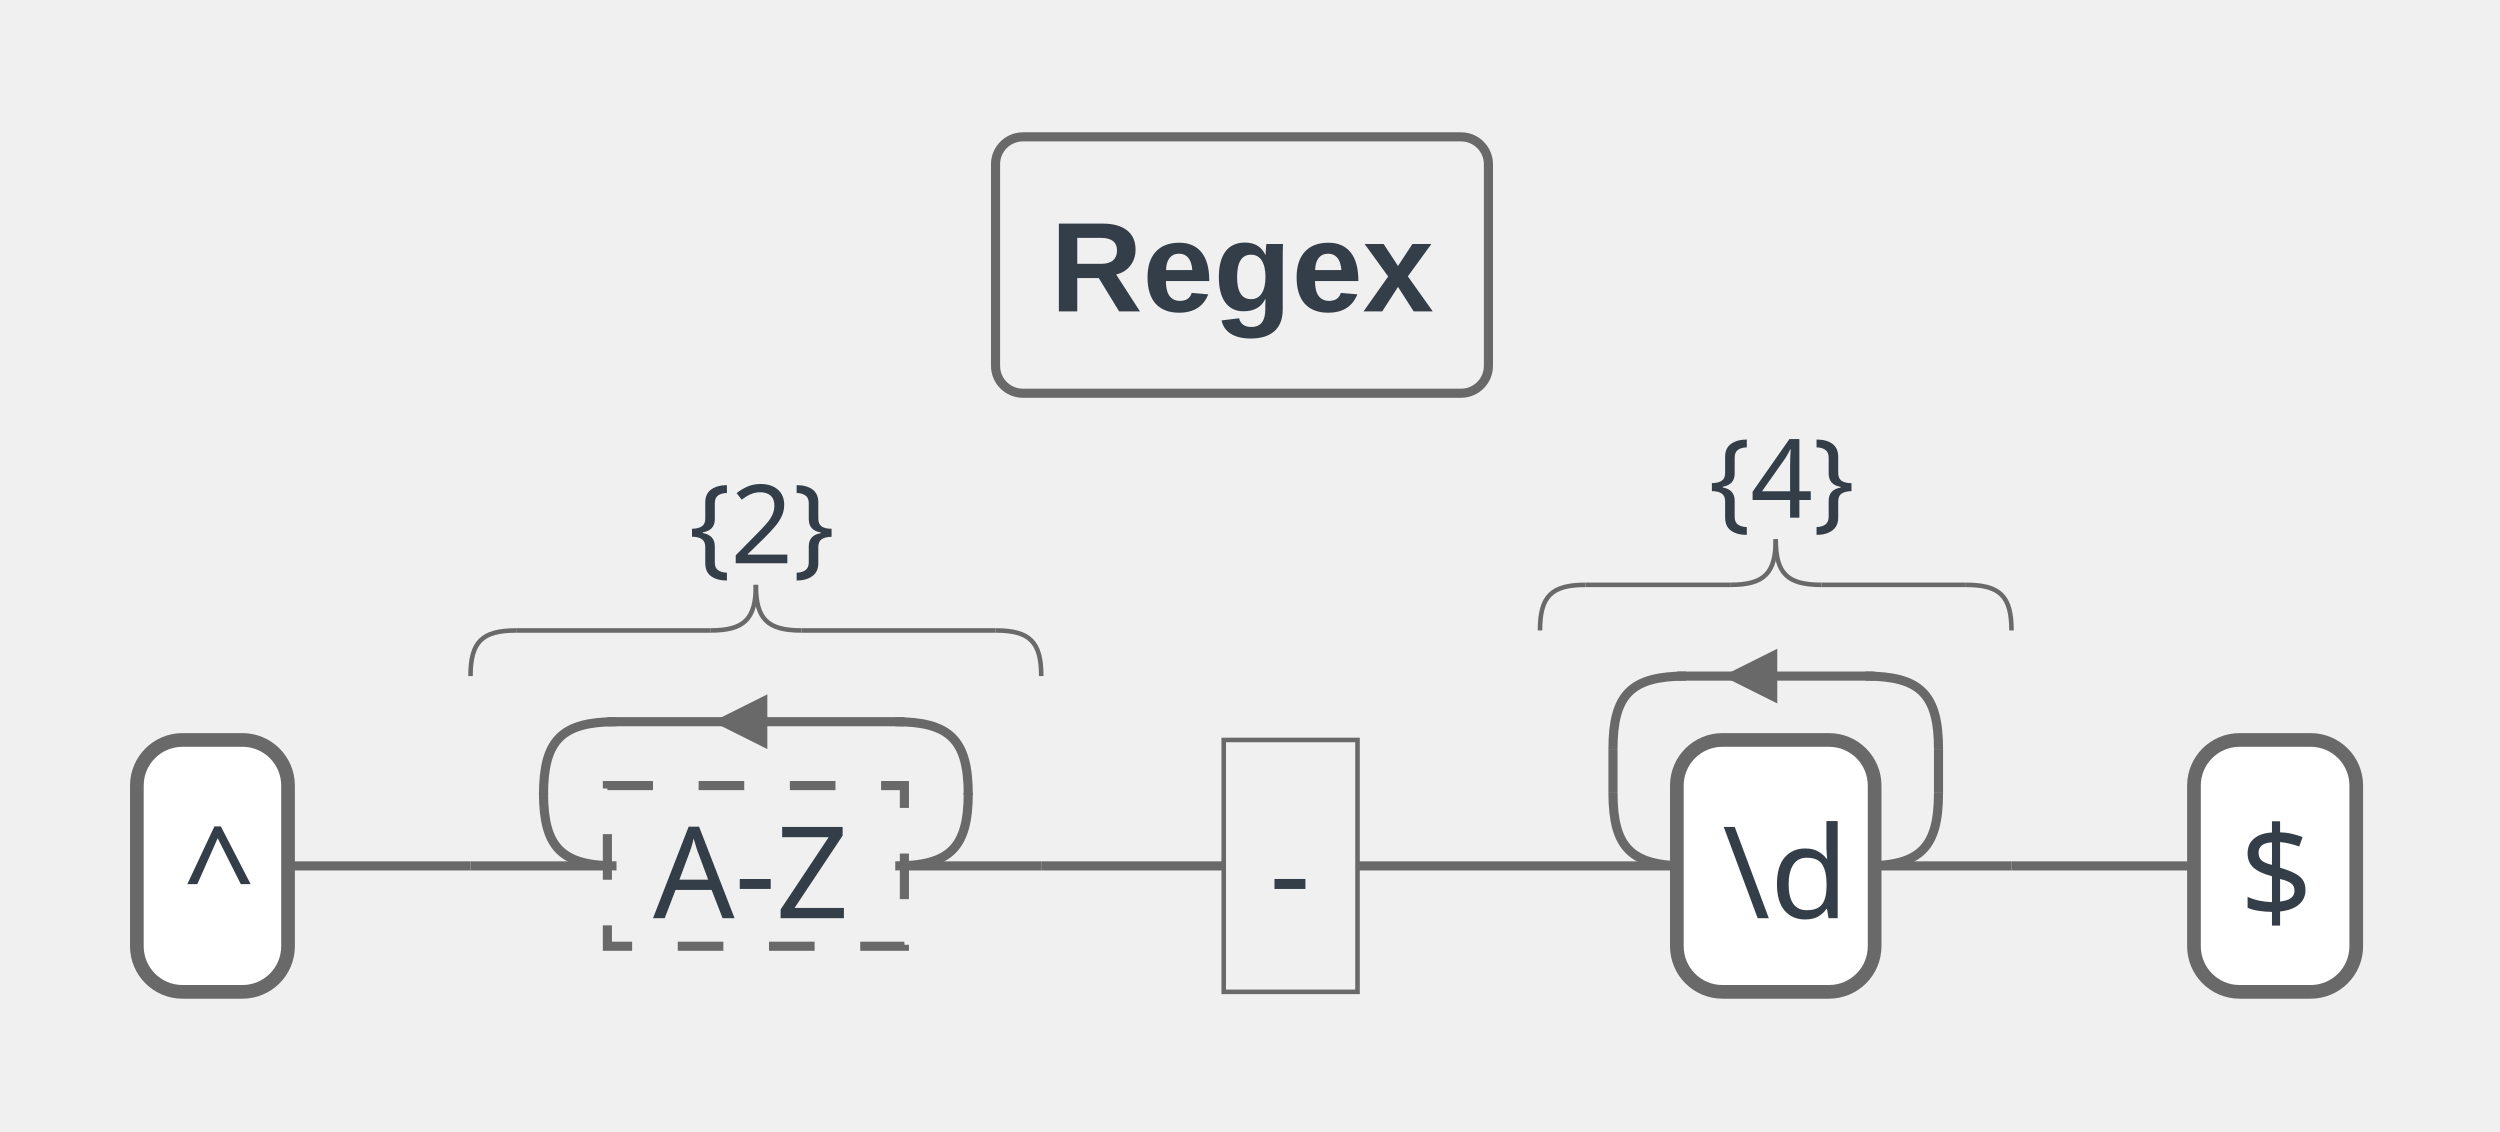
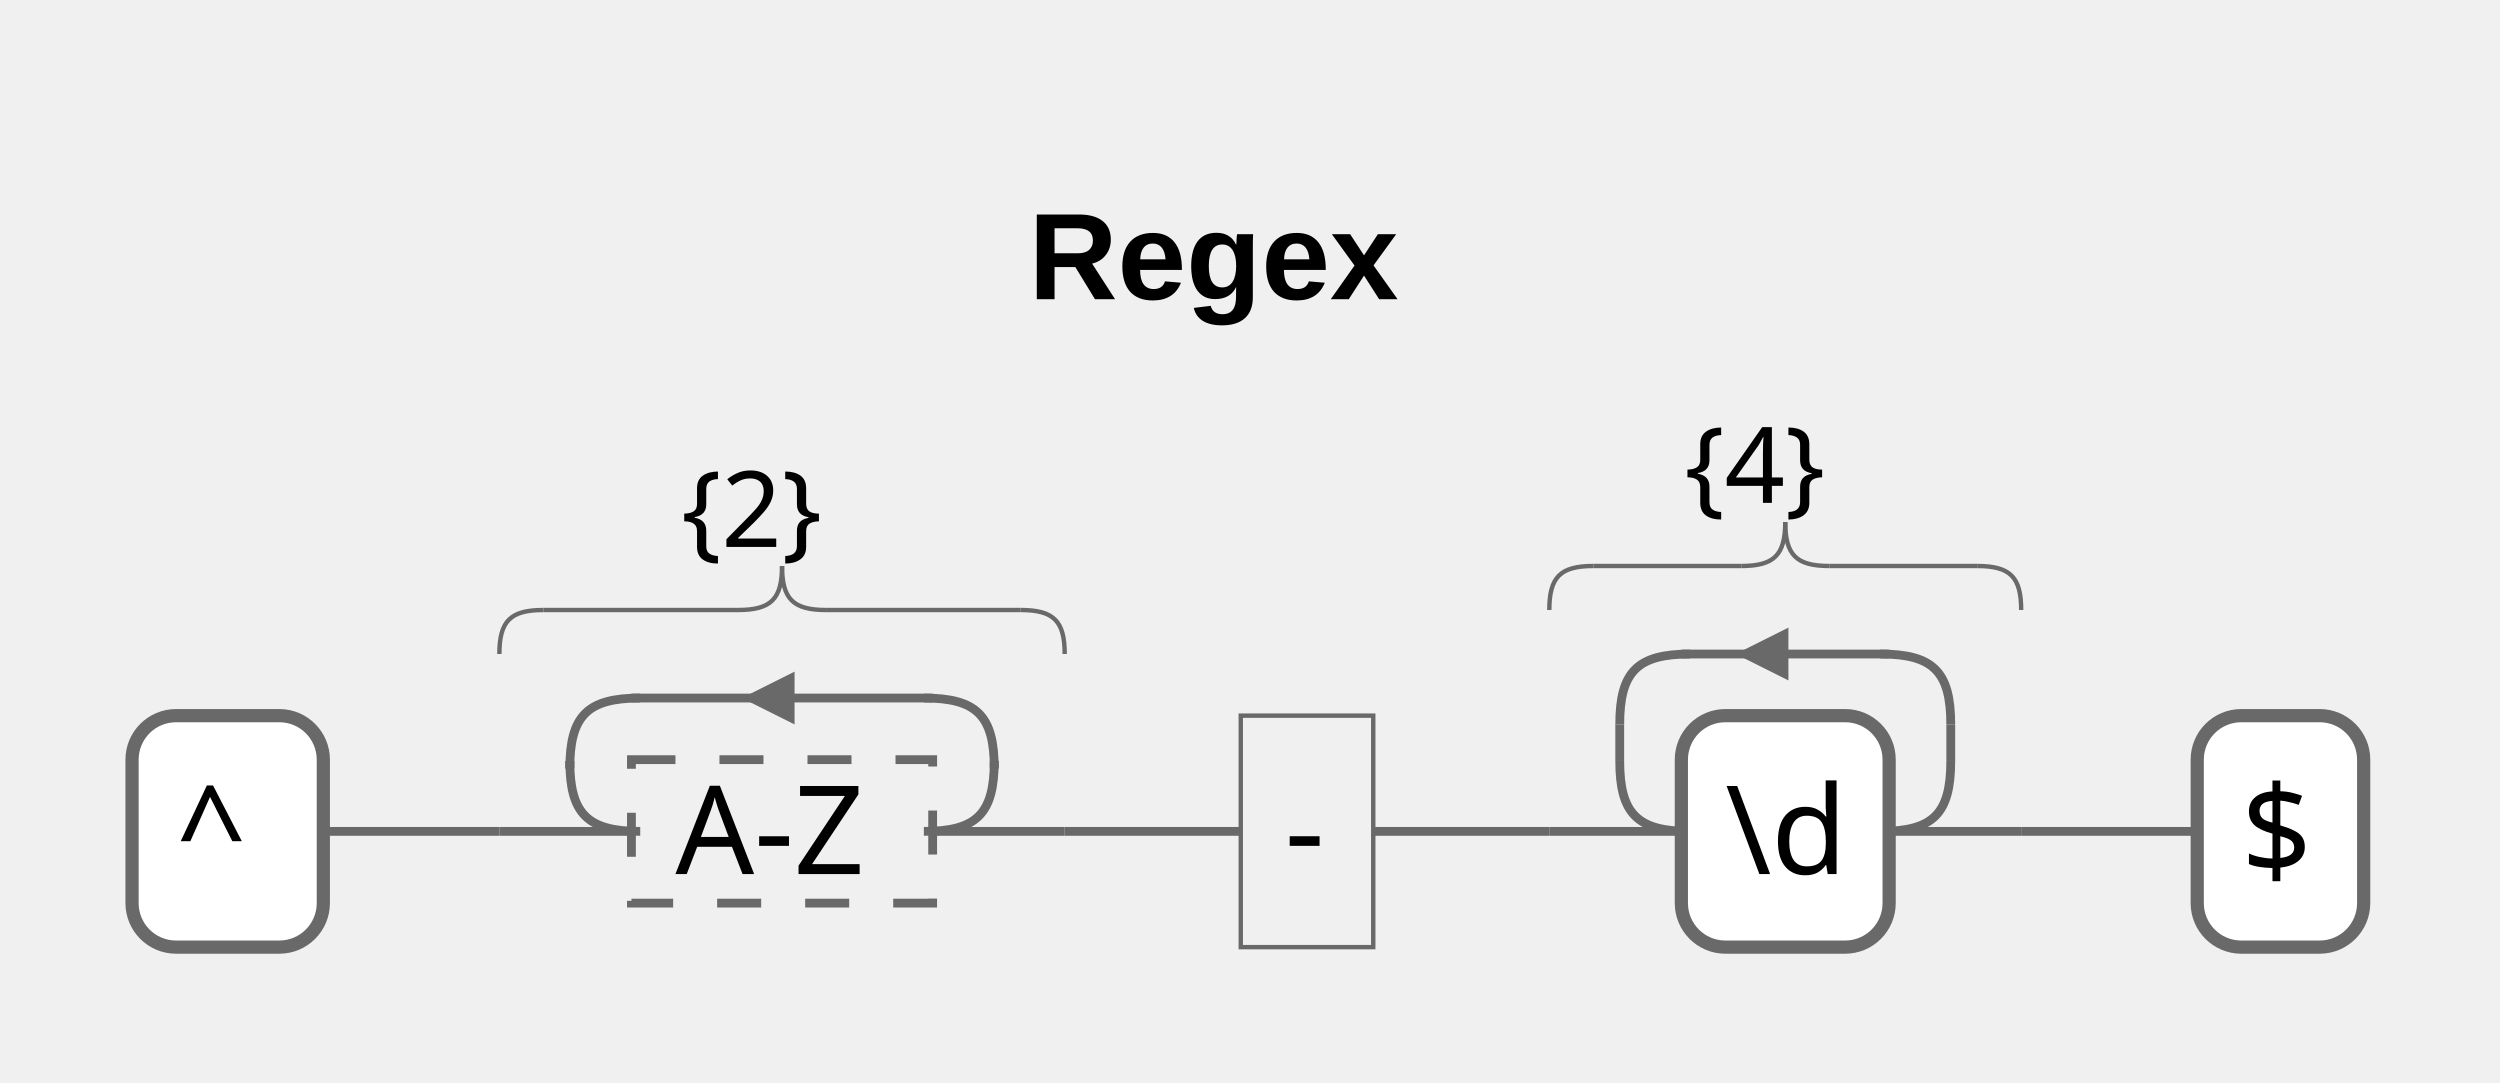
- <svg xmlns="http://www.w3.org/2000/svg" contentStyleType="text/css" data-diagram-type="REGEX" height="124px" preserveAspectRatio="none" style="width:274px;height:124px;background:#FFFFFF;" version="1.1" viewBox="0 0 274 124" width="274px" zoomAndPan="magnify">
+ <svg xmlns="http://www.w3.org/2000/svg" contentStyleType="text/css" data-diagram-type="REGEX" height="123px" preserveAspectRatio="none" style="width:284px;height:123px;background:#FFFFFF;" version="1.1" viewBox="0 0 284 123" width="284px" zoomAndPan="magnify" data-colorset="colorset1">
  <defs />
  <g>
-     <g class="title" data-source-line="153">
-       <rect fill="none" height="28.099" rx="3" ry="3" style="stroke:#696969;stroke-width:1;" width="54.02" x="109.112" y="15" />
-       <text fill="#333E48" font-family="Arial" font-size="14" font-weight="700" lengthAdjust="spacing" textLength="42.02" x="115.112" y="34.132">Regex</text>
+     <g class="title" data-source-line="200">
+       <text fill="#000000" font-family="Arial" font-size="14" font-weight="700" lengthAdjust="spacing" textLength="48.822" x="116.845" y="33.995">Regex</text>
    </g>
-     <line style="stroke:#696969;stroke-width:1;" x1="15" x2="15" y1="94.903" y2="94.903" />
-     <rect fill="#FFFFFF" height="27.609" rx="5" ry="5" style="stroke:#696969;stroke-width:1.5;" width="16.569" x="15" y="81.099" />
-     <text fill="#333E48" font-family="sans-serif" font-size="14" lengthAdjust="spacing" textLength="6.569" x="20" y="100.632">^</text>
-     <line style="stroke:#696969;stroke-width:1;" x1="31.569" x2="51.569" y1="94.903" y2="94.903" />
-     <path d="M59.569,86.903 C59.569,92.903 61.569,94.903 67.569,94.903" fill="none" style="stroke:#696969;stroke-width:1;" />
-     <line style="stroke:#696969;stroke-width:1;" x1="59.569" x2="59.569" y1="87.099" y2="86.903" />
-     <path d="M59.569,87.099 C59.569,81.099 61.569,79.099 67.569,79.099" fill="none" style="stroke:#696969;stroke-width:1;" />
-     <line style="stroke:#696969;stroke-width:1;" x1="66.569" x2="99.121" y1="79.099" y2="79.099" />
-     <path d="M84.1,79.099 L84.1,76.099 L78.1,79.099 L84.1,82.099 L84.1,79.099" fill="#696969" />
-     <path d="M106.121,86.903 C106.121,92.903 104.121,94.903 98.121,94.903" fill="none" style="stroke:#696969;stroke-width:1;" />
-     <line style="stroke:#696969;stroke-width:1;" x1="106.121" x2="106.121" y1="87.099" y2="86.903" />
-     <path d="M98.121,79.099 C104.121,79.099 106.121,81.099 106.121,87.099" fill="none" style="stroke:#696969;stroke-width:1;" />
-     <line style="stroke:#696969;stroke-width:1;" x1="51.569" x2="66.569" y1="94.903" y2="94.903" />
-     <line style="stroke:#696969;stroke-width:1;" x1="99.121" x2="114.121" y1="94.903" y2="94.903" />
-     <rect fill="none" height="17.609" style="stroke:#696969;stroke-width:1;stroke-dasharray:5,5;" width="32.552" x="66.569" y="86.099" />
-     <text fill="#333E48" font-family="sans-serif" font-size="14" lengthAdjust="spacing" textLength="22.552" x="71.569" y="100.632">A-Z</text>
-     <path d="M51.569,74.099 C51.569,70.349 52.819,69.099 56.569,69.099" fill="none" style="stroke:#696969;stroke-width:0.5;" />
-     <path d="M82.845,64.099 C82.845,67.849 81.595,69.099 77.845,69.099" fill="none" style="stroke:#696969;stroke-width:0.5;" />
-     <path d="M82.845,64.099 C82.845,67.849 84.095,69.099 87.845,69.099" fill="none" style="stroke:#696969;stroke-width:0.5;" />
-     <path d="M109.121,69.099 C112.871,69.099 114.121,70.349 114.121,74.099" fill="none" style="stroke:#696969;stroke-width:0.5;" />
-     <line style="stroke:#696969;stroke-width:0.5;" x1="56.569" x2="77.845" y1="69.099" y2="69.099" />
-     <line style="stroke:#696969;stroke-width:0.5;" x1="87.845" x2="109.121" y1="69.099" y2="69.099" />
-     <text fill="#333E48" font-family="sans-serif" font-size="12" lengthAdjust="spacing" textLength="14.69" x="75.501" y="61.735">{2}</text>
-     <line style="stroke:#696969;stroke-width:1;" x1="114.121" x2="134.121" y1="94.903" y2="94.903" />
-     <rect fill="none" height="27.609" style="stroke:#696969;stroke-width:0.5;" width="14.662" x="134.121" y="81.099" />
-     <text fill="#333E48" font-family="sans-serif" font-size="14" lengthAdjust="spacing" textLength="4.662" x="139.121" y="100.632">-</text>
-     <line style="stroke:#696969;stroke-width:1;" x1="148.783" x2="168.783" y1="94.903" y2="94.903" />
-     <path d="M176.783,86.903 C176.783,92.903 178.783,94.903 184.783,94.903" fill="none" style="stroke:#696969;stroke-width:1;" />
-     <line style="stroke:#696969;stroke-width:1;" x1="176.783" x2="176.783" y1="82.099" y2="86.903" />
-     <path d="M176.783,82.099 C176.783,76.099 178.783,74.099 184.783,74.099" fill="none" style="stroke:#696969;stroke-width:1;" />
-     <line style="stroke:#696969;stroke-width:1;" x1="183.783" x2="205.459" y1="74.099" y2="74.099" />
-     <path d="M194.789,74.099 L194.789,71.099 L188.789,74.099 L194.789,77.099 L194.789,74.099" fill="#696969" />
-     <path d="M212.459,86.903 C212.459,92.903 210.459,94.903 204.459,94.903" fill="none" style="stroke:#696969;stroke-width:1;" />
-     <line style="stroke:#696969;stroke-width:1;" x1="212.459" x2="212.459" y1="82.099" y2="86.903" />
-     <path d="M204.459,74.099 C210.459,74.099 212.459,76.099 212.459,82.099" fill="none" style="stroke:#696969;stroke-width:1;" />
-     <line style="stroke:#696969;stroke-width:1;" x1="168.783" x2="183.783" y1="94.903" y2="94.903" />
-     <line style="stroke:#696969;stroke-width:1;" x1="205.459" x2="220.459" y1="94.903" y2="94.903" />
-     <rect fill="#FFFFFF" height="27.609" rx="5" ry="5" style="stroke:#696969;stroke-width:1.5;" width="21.676" x="183.783" y="81.099" />
-     <text fill="#333E48" font-family="sans-serif" font-size="14" lengthAdjust="spacing" textLength="11.676" x="188.783" y="100.632">\d</text>
-     <path d="M168.783,69.099 C168.783,65.349 170.033,64.099 173.783,64.099" fill="none" style="stroke:#696969;stroke-width:0.5;" />
-     <path d="M194.621,59.099 C194.621,62.849 193.371,64.099 189.621,64.099" fill="none" style="stroke:#696969;stroke-width:0.5;" />
-     <path d="M194.621,59.099 C194.621,62.849 195.871,64.099 199.621,64.099" fill="none" style="stroke:#696969;stroke-width:0.5;" />
-     <path d="M215.459,64.099 C219.209,64.099 220.459,65.349 220.459,69.099" fill="none" style="stroke:#696969;stroke-width:0.5;" />
-     <line style="stroke:#696969;stroke-width:0.5;" x1="173.783" x2="189.621" y1="64.099" y2="64.099" />
-     <line style="stroke:#696969;stroke-width:0.5;" x1="199.621" x2="215.459" y1="64.099" y2="64.099" />
-     <text fill="#333E48" font-family="sans-serif" font-size="12" lengthAdjust="spacing" textLength="14.69" x="187.276" y="56.735">{4}</text>
-     <line style="stroke:#696969;stroke-width:1;" x1="220.459" x2="240.459" y1="94.903" y2="94.903" />
-     <rect fill="#FFFFFF" height="27.609" rx="5" ry="5" style="stroke:#696969;stroke-width:1.5;" width="17.786" x="240.459" y="81.099" />
-     <text fill="#333E48" font-family="sans-serif" font-size="14" lengthAdjust="spacing" textLength="7.786" x="245.459" y="100.632">$</text>
+     <line style="stroke:#696969;stroke-width:1;" x1="15" x2="15" y1="94.445" y2="94.445" />
+     <rect fill="#FFFFFF" height="26.297" rx="5" ry="5" style="stroke:#696969;stroke-width:1.5;" width="21.73" x="15" y="81.297" />
+     <text fill="#000000" font-family="sans-serif" font-size="14" lengthAdjust="spacing" textLength="11.73" x="20" y="99.292">^</text>
+     <line style="stroke:#696969;stroke-width:1;" x1="36.73" x2="56.73" y1="94.445" y2="94.445" />
+     <path d="M64.731,86.445 C64.731,92.445 66.731,94.445 72.731,94.445" fill="none" style="stroke:#696969;stroke-width:1;" />
+     <line style="stroke:#696969;stroke-width:1;" x1="64.731" x2="64.731" y1="87.297" y2="86.445" />
+     <path d="M64.731,87.297 C64.731,81.297 66.731,79.297 72.731,79.297" fill="none" style="stroke:#696969;stroke-width:1;" />
+     <line style="stroke:#696969;stroke-width:1;" x1="71.731" x2="105.95" y1="79.297" y2="79.297" />
+     <path d="M90.262,79.297 L90.262,76.297 L84.262,79.297 L90.262,82.297 L90.262,79.297" fill="#696969" />
+     <path d="M112.95,86.445 C112.95,92.445 110.95,94.445 104.95,94.445" fill="none" style="stroke:#696969;stroke-width:1;" />
+     <line style="stroke:#696969;stroke-width:1;" x1="112.95" x2="112.95" y1="87.297" y2="86.445" />
+     <path d="M104.95,79.297 C110.95,79.297 112.95,81.297 112.95,87.297" fill="none" style="stroke:#696969;stroke-width:1;" />
+     <line style="stroke:#696969;stroke-width:1;" x1="56.73" x2="71.731" y1="94.445" y2="94.445" />
+     <line style="stroke:#696969;stroke-width:1;" x1="105.95" x2="120.95" y1="94.445" y2="94.445" />
+     <rect fill="none" height="16.297" style="stroke:#696969;stroke-width:1;stroke-dasharray:5,5;" width="34.22" x="71.731" y="86.297" />
+     <text fill="#000000" font-family="sans-serif" font-size="14" lengthAdjust="spacing" textLength="24.22" x="76.731" y="99.292">A-Z</text>
+     <path d="M56.73,74.297 C56.73,70.547 57.98,69.297 61.73,69.297" fill="none" style="stroke:#696969;stroke-width:0.5;" />
+     <path d="M88.84,64.297 C88.84,68.047 87.59,69.297 83.84,69.297" fill="none" style="stroke:#696969;stroke-width:0.5;" />
+     <path d="M88.84,64.297 C88.84,68.047 90.09,69.297 93.84,69.297" fill="none" style="stroke:#696969;stroke-width:0.5;" />
+     <path d="M115.95,69.297 C119.7,69.297 120.95,70.547 120.95,74.297" fill="none" style="stroke:#696969;stroke-width:0.5;" />
+     <line style="stroke:#696969;stroke-width:0.5;" x1="61.73" x2="83.84" y1="69.297" y2="69.297" />
+     <line style="stroke:#696969;stroke-width:0.5;" x1="93.84" x2="115.95" y1="69.297" y2="69.297" />
+     <text fill="#000000" font-family="sans-serif" font-size="12" lengthAdjust="spacing" textLength="22.904" x="77.388" y="62.127">{2}</text>
+     <line style="stroke:#696969;stroke-width:1;" x1="120.95" x2="140.95" y1="94.445" y2="94.445" />
+     <rect fill="none" height="26.297" style="stroke:#696969;stroke-width:0.5;" width="15.052" x="140.95" y="81.297" />
+     <text fill="#000000" font-family="sans-serif" font-size="14" lengthAdjust="spacing" textLength="5.052" x="145.95" y="99.292">-</text>
+     <line style="stroke:#696969;stroke-width:1;" x1="156.002" x2="176.002" y1="94.445" y2="94.445" />
+     <path d="M184.002,86.445 C184.002,92.445 186.002,94.445 192.002,94.445" fill="none" style="stroke:#696969;stroke-width:1;" />
+     <line style="stroke:#696969;stroke-width:1;" x1="184.002" x2="184.002" y1="82.297" y2="86.445" />
+     <path d="M184.002,82.297 C184.002,76.297 186.002,74.297 192.002,74.297" fill="none" style="stroke:#696969;stroke-width:1;" />
+     <line style="stroke:#696969;stroke-width:1;" x1="191.002" x2="214.606" y1="74.297" y2="74.297" />
+     <path d="M203.164,74.297 L203.164,71.297 L197.164,74.297 L203.164,77.297 L203.164,74.297" fill="#696969" />
+     <path d="M221.606,86.445 C221.606,92.445 219.606,94.445 213.606,94.445" fill="none" style="stroke:#696969;stroke-width:1;" />
+     <line style="stroke:#696969;stroke-width:1;" x1="221.606" x2="221.606" y1="82.297" y2="86.445" />
+     <path d="M213.606,74.297 C219.606,74.297 221.606,76.297 221.606,82.297" fill="none" style="stroke:#696969;stroke-width:1;" />
+     <line style="stroke:#696969;stroke-width:1;" x1="176.002" x2="191.002" y1="94.445" y2="94.445" />
+     <line style="stroke:#696969;stroke-width:1;" x1="214.606" x2="229.606" y1="94.445" y2="94.445" />
+     <rect fill="#FFFFFF" height="26.297" rx="5" ry="5" style="stroke:#696969;stroke-width:1.5;" width="23.604" x="191.002" y="81.297" />
+     <text fill="#000000" font-family="sans-serif" font-size="14" lengthAdjust="spacing" textLength="13.604" x="196.002" y="99.292">\d</text>
+     <path d="M176.002,69.297 C176.002,65.547 177.252,64.297 181.002,64.297" fill="none" style="stroke:#696969;stroke-width:0.5;" />
+     <path d="M202.804,59.297 C202.804,63.047 201.554,64.297 197.804,64.297" fill="none" style="stroke:#696969;stroke-width:0.5;" />
+     <path d="M202.804,59.297 C202.804,63.047 204.054,64.297 207.804,64.297" fill="none" style="stroke:#696969;stroke-width:0.5;" />
+     <path d="M224.606,64.297 C228.356,64.297 229.606,65.547 229.606,69.297" fill="none" style="stroke:#696969;stroke-width:0.5;" />
+     <line style="stroke:#696969;stroke-width:0.5;" x1="181.002" x2="197.804" y1="64.297" y2="64.297" />
+     <line style="stroke:#696969;stroke-width:0.5;" x1="207.804" x2="224.606" y1="64.297" y2="64.297" />
+     <text fill="#000000" font-family="sans-serif" font-size="12" lengthAdjust="spacing" textLength="22.904" x="191.352" y="57.127">{4}</text>
+     <line style="stroke:#696969;stroke-width:1;" x1="229.606" x2="249.606" y1="94.445" y2="94.445" />
+     <rect fill="#FFFFFF" height="26.297" rx="5" ry="5" style="stroke:#696969;stroke-width:1.5;" width="18.907" x="249.606" y="81.297" />
+     <text fill="#000000" font-family="sans-serif" font-size="14" lengthAdjust="spacing" textLength="8.907" x="254.606" y="99.292">$</text>
  </g>
</svg>
